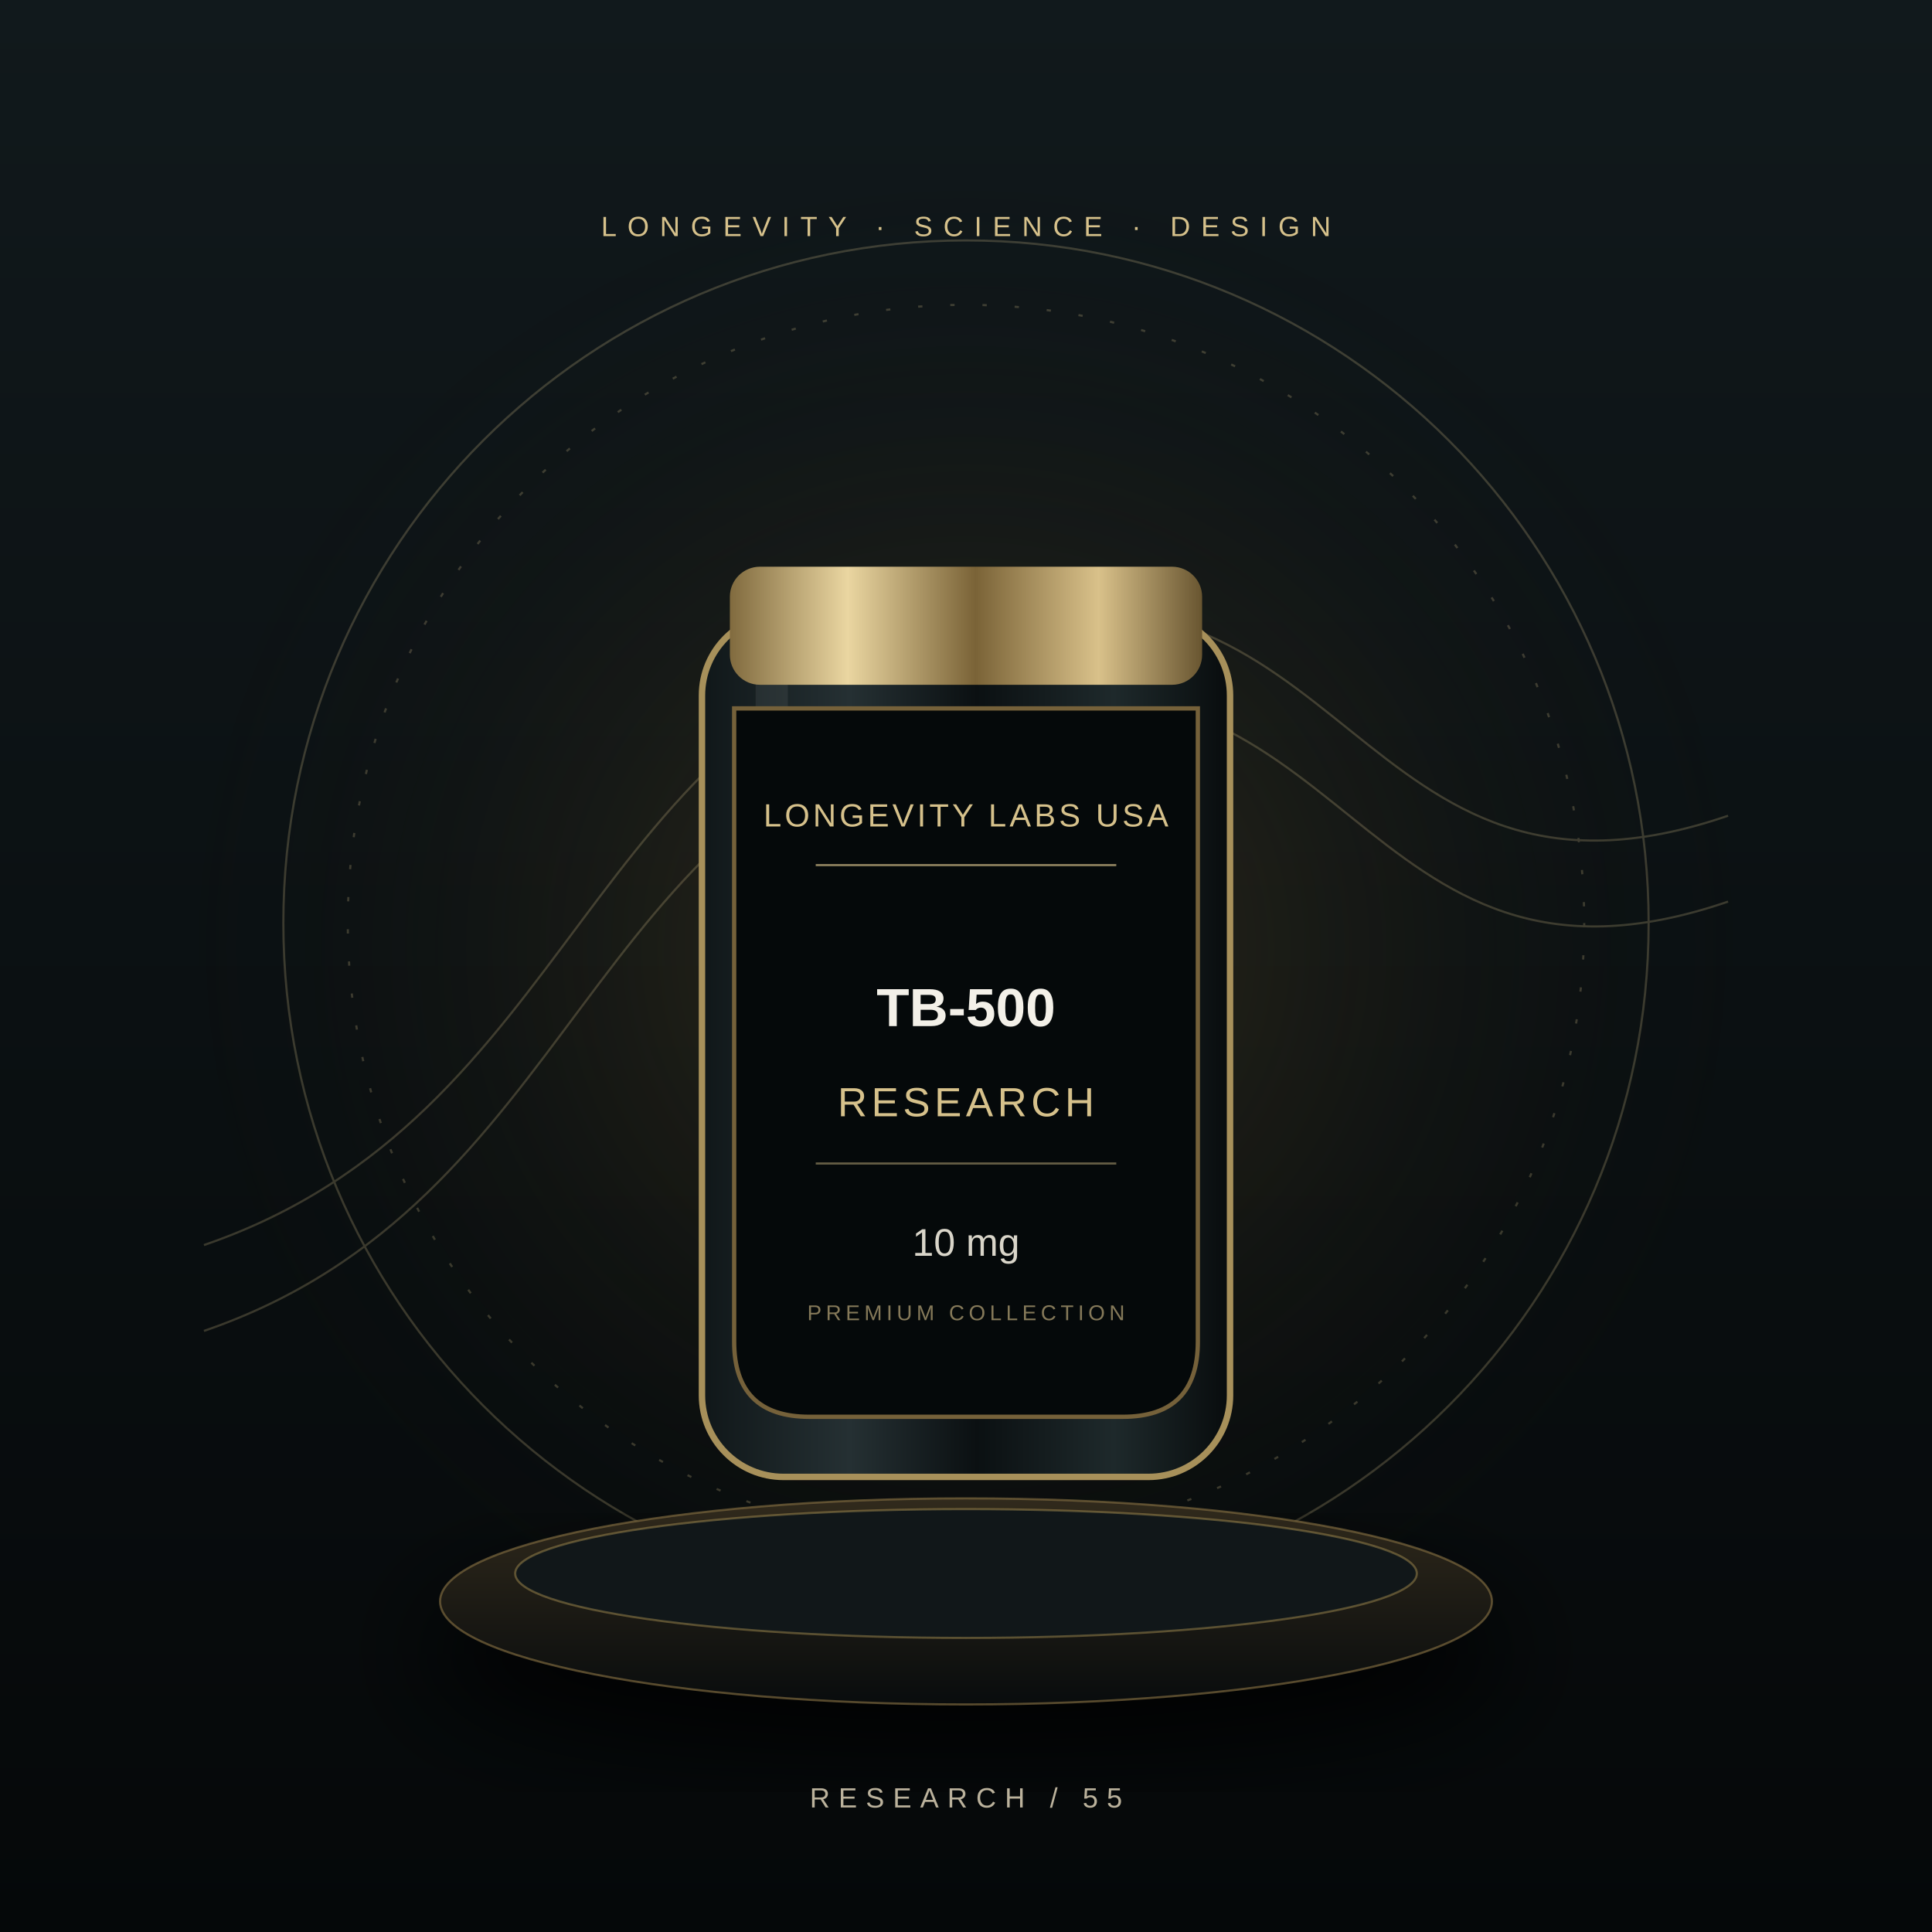
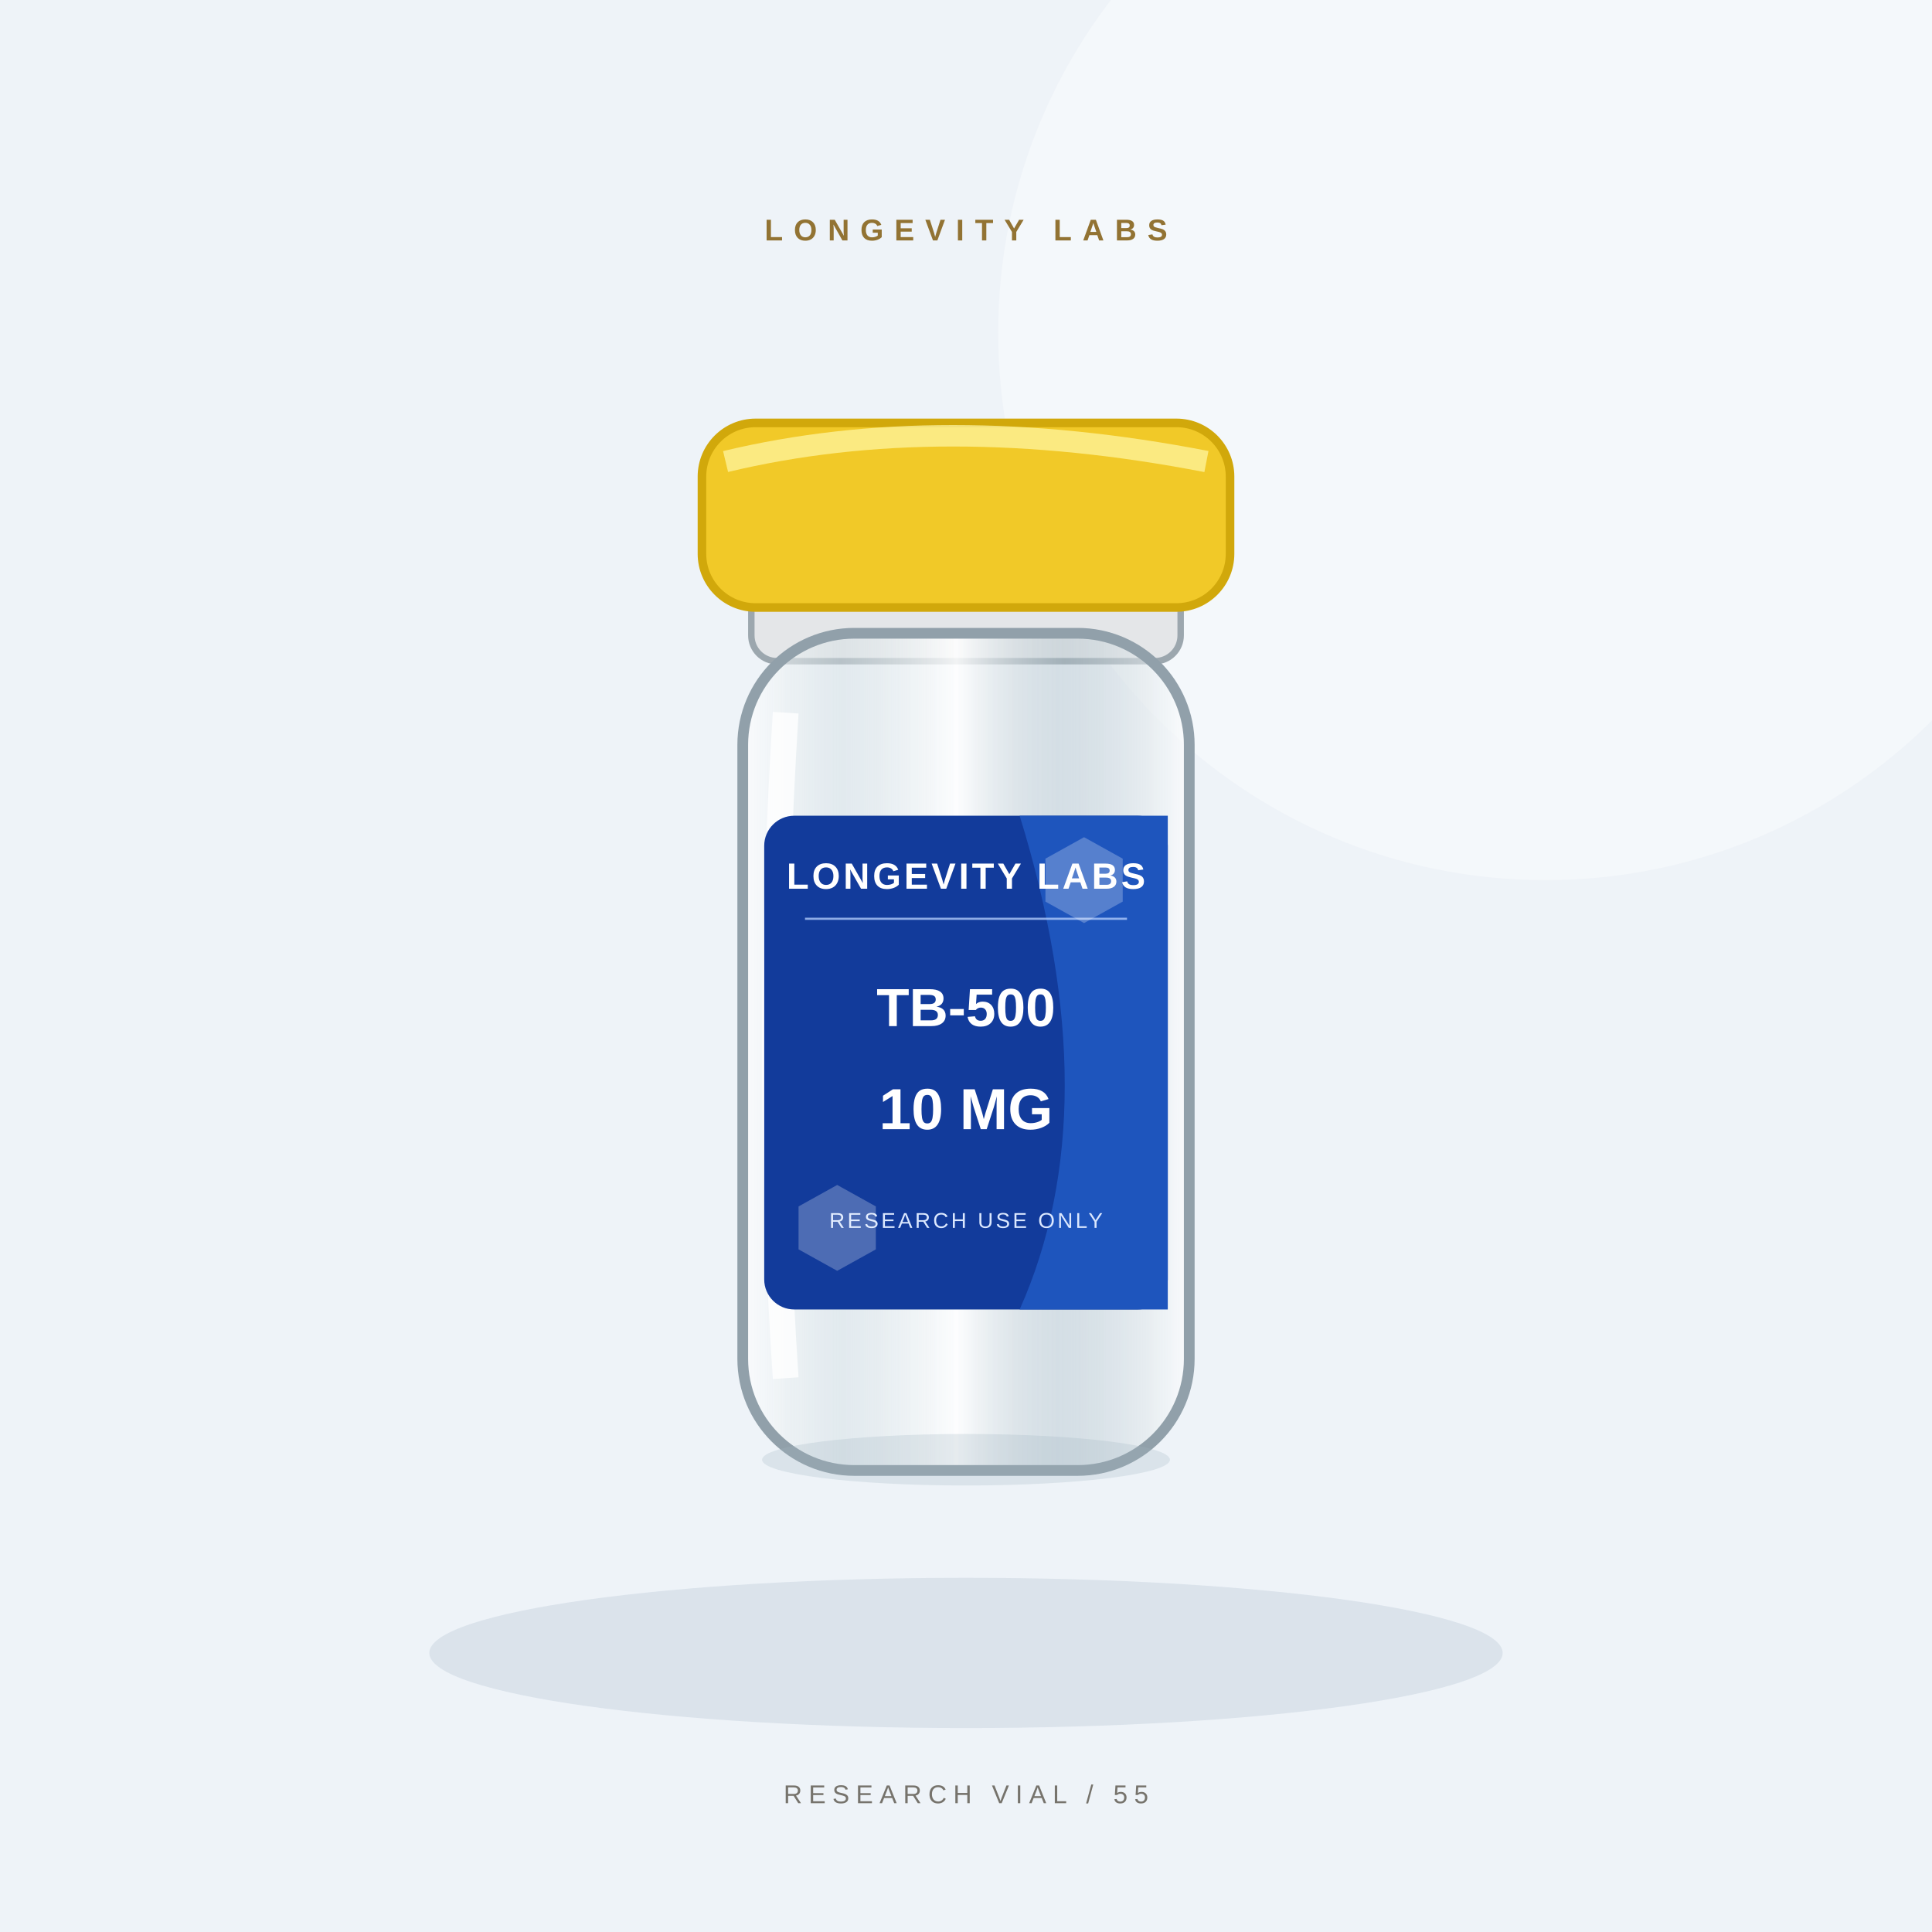
<svg xmlns="http://www.w3.org/2000/svg" width="900" height="900" viewBox="0 0 900 900" role="img" aria-labelledby="title desc">
  <defs>
-     <linearGradient id="bg" x2="0" y2="1">
-       <stop stop-color="#11191c" />
-       <stop offset="1" stop-color="#050809" />
+     <linearGradient id="clearGlass" x2="1">
+       <stop stop-color="#fff" stop-opacity=".72" />
+       <stop offset=".22" stop-color="#d5e0e4" stop-opacity=".48" />
+       <stop offset=".48" stop-color="#fff" stop-opacity=".86" />
+       <stop offset=".72" stop-color="#aec0c9" stop-opacity=".4" />
+       <stop offset="1" stop-color="#fff" stop-opacity=".72" />
    </linearGradient>
-     <radialGradient id="glow">
-       <stop stop-color="#6f5a2e" stop-opacity=".42" />
-       <stop offset="1" stop-color="#050809" stop-opacity="0" />
-     </radialGradient>
-     <linearGradient id="glass" x2="1">
-       <stop stop-color="#101719" />
-       <stop offset=".28" stop-color="#253033" />
-       <stop offset=".52" stop-color="#0b1012" />
-       <stop offset=".78" stop-color="#1e292b" />
-       <stop offset="1" stop-color="#080c0d" />
+     <linearGradient id="goldMetal" x2="1">
+       <stop stop-color="#8a713d" />
+       <stop offset=".25" stop-color="#f2d879" />
+       <stop offset=".53" stop-color="#b18d2e" />
+       <stop offset=".8" stop-color="#f5da77" />
+       <stop offset="1" stop-color="#96782b" />
    </linearGradient>
-     <linearGradient id="metal" x2="1">
-       <stop stop-color="#806a3e" />
-       <stop offset=".25" stop-color="#ead6a1" />
-       <stop offset=".52" stop-color="#7a6337" />
-       <stop offset=".78" stop-color="#d9c18a" />
-       <stop offset="1" stop-color="#685530" />
+     <linearGradient id="darkGlass" x2="1">
+       <stop stop-color="#080b0c" />
+       <stop offset=".26" stop-color="#25292a" />
+       <stop offset=".5" stop-color="#090b0b" />
+       <stop offset=".76" stop-color="#242727" />
+       <stop offset="1" stop-color="#080a0a" />
    </linearGradient>
-     <linearGradient id="floor" x2="0" y2="1">
-       <stop stop-color="#312a1c" />
-       <stop offset="1" stop-color="#090c0d" />
-     </linearGradient>
-     <filter id="blur">
-       <feGaussianBlur stdDeviation="25" />
-     </filter>
  </defs>
-   <rect width="900" height="900" fill="url(#bg)" />
-   <ellipse cx="450" cy="442" rx="380" ry="370" fill="url(#glow)" />
-   <g fill="none" stroke="#d6c18b" opacity=".24">
-     <circle cx="450" cy="430" r="318" />
-     <circle cx="450" cy="430" r="288" stroke-dasharray="2 13" />
-     <path d="M95 580C270 520 270 335 450 290s180 150 355 90" />
-     <path d="M95 620C270 560 270 375 450 330s180 150 355 90" />
+   <rect width="900" height="900" fill="#eef3f8" />
+   <ellipse cx="450" cy="770" rx="250" ry="35" fill="#a8b9ca" opacity=".28" />
+   <circle cx="720" cy="155" r="255" fill="#fff" opacity=".38" />
+   <g>
+     <g>
+       <rect x="350" y="246" width="200" height="62" rx="12" fill="#e4e6e8" stroke="#9ca7ae" stroke-width="3" />
+       <rect x="327" y="197" width="246" height="86" rx="25" fill="#f1c928" stroke="#d1a80b" stroke-width="4" />
+       <path d="M338 215q100-24 224 0" fill="none" stroke="#fff6a4" stroke-width="10" opacity=".72" />
+       <rect x="346" y="295" width="208" height="390" rx="52" fill="url(#clearGlass)" stroke="#91a0aa" stroke-width="5" />
+       <path d="M366 332q-10 160 0 310" fill="none" stroke="#fff" stroke-width="12" opacity=".8" />
+       <ellipse cx="450" cy="680" rx="95" ry="12" fill="#9eb4c0" opacity=".25" />
+       <rect x="356" y="380" width="188" height="230" rx="14" fill="#123b9b" />
+       <path d="M475 380h69v230h-69q42-94 0-230" fill="#1e55bd" />
+       <text x="450" y="414" text-anchor="middle" fill="#fff" font-family="Arial,sans-serif" font-size="17" font-weight="700" letter-spacing="1.4">LONGEVITY LABS</text>
+       <path d="M375 428h150" stroke="#b7d2ff" opacity=".75" />
+       <text x="450" y="478" text-anchor="middle" fill="#fff" font-family="Arial,sans-serif" font-size="25" font-weight="800">TB-500</text>
+       <text x="450" y="526" text-anchor="middle" fill="#fff" font-family="Arial,sans-serif" font-size="27" font-weight="800">10 MG</text>
+       <text x="450" y="572" text-anchor="middle" fill="#dbe8ff" font-family="Arial,sans-serif" font-size="10" letter-spacing="1.2">RESEARCH USE ONLY</text>
+       <g fill="#fff" opacity=".25">
+         <path d="m505 390 18 10v20l-18 10-18-10v-20z" />
+         <path d="m390 552 18 10v20l-18 10-18-10v-20z" />
+       </g>
+     </g>
  </g>
-   <ellipse cx="450" cy="770" rx="255" ry="54" fill="#000" opacity=".8" filter="url(#blur)" />
-   <ellipse cx="450" cy="746" rx="245" ry="48" fill="url(#floor)" stroke="#7b673e" stroke-opacity=".7" />
-   <ellipse cx="450" cy="733" rx="210" ry="30" fill="#111719" stroke="#c6a75d" stroke-opacity=".4" />
-   <g>
-     <rect x="327" y="286" width="246" height="402" rx="38" fill="url(#glass)" stroke="#a7905a" stroke-width="3" />
-     <rect x="352" y="310" width="15" height="345" rx="7" fill="#fff" opacity=".07" />
-     <rect x="340" y="264" width="220" height="55" rx="14" fill="url(#metal)" />
-     <path d="M342 330h216v295q0 35-35 35H377q-35 0-35-35z" fill="#05090a" stroke="#75613a" stroke-width="2" />
-     <text x="450" y="385" text-anchor="middle" fill="#d6c18b" font-family="Arial,sans-serif" font-size="15" letter-spacing="1.5">LONGEVITY LABS USA</text>
-     <path d="M380 403h140" stroke="#d6c18b" opacity=".65" />
-     <text x="450" y="478" text-anchor="middle" fill="#f3f0e8" font-family="Arial,sans-serif" font-size="25" font-weight="700">TB-500</text>
-     <text x="450" y="520" text-anchor="middle" fill="#d6c18b" font-family="Arial,sans-serif" font-size="19" letter-spacing="2">RESEARCH</text>
-     <path d="M380 542h140" stroke="#d6c18b" opacity=".45" />
-     <text x="450" y="585" text-anchor="middle" fill="#d9d5c9" font-family="Arial,sans-serif" font-size="18">10 mg</text>
-     <text x="450" y="615" text-anchor="middle" fill="#857959" font-family="Arial,sans-serif" font-size="10" letter-spacing="2">PREMIUM COLLECTION</text>
-   </g>
-   <g text-anchor="middle" font-family="Arial,sans-serif">
-     <text x="450" y="110" fill="#d6c18b" font-size="13" letter-spacing="5">LONGEVITY · SCIENCE · DESIGN</text>
-     <text x="450" y="842" fill="#bbb29c" font-size="13" letter-spacing="4">RESEARCH / 55</text>
-   </g>
+   <text x="450" y="112" text-anchor="middle" fill="#927333" font-family="Arial,sans-serif" font-size="14" font-weight="700" letter-spacing="5">LONGEVITY LABS</text>
+   <text x="450" y="840" text-anchor="middle" fill="#76736c" font-family="Arial,sans-serif" font-size="12" letter-spacing="3">RESEARCH VIAL / 55</text>
</svg>
